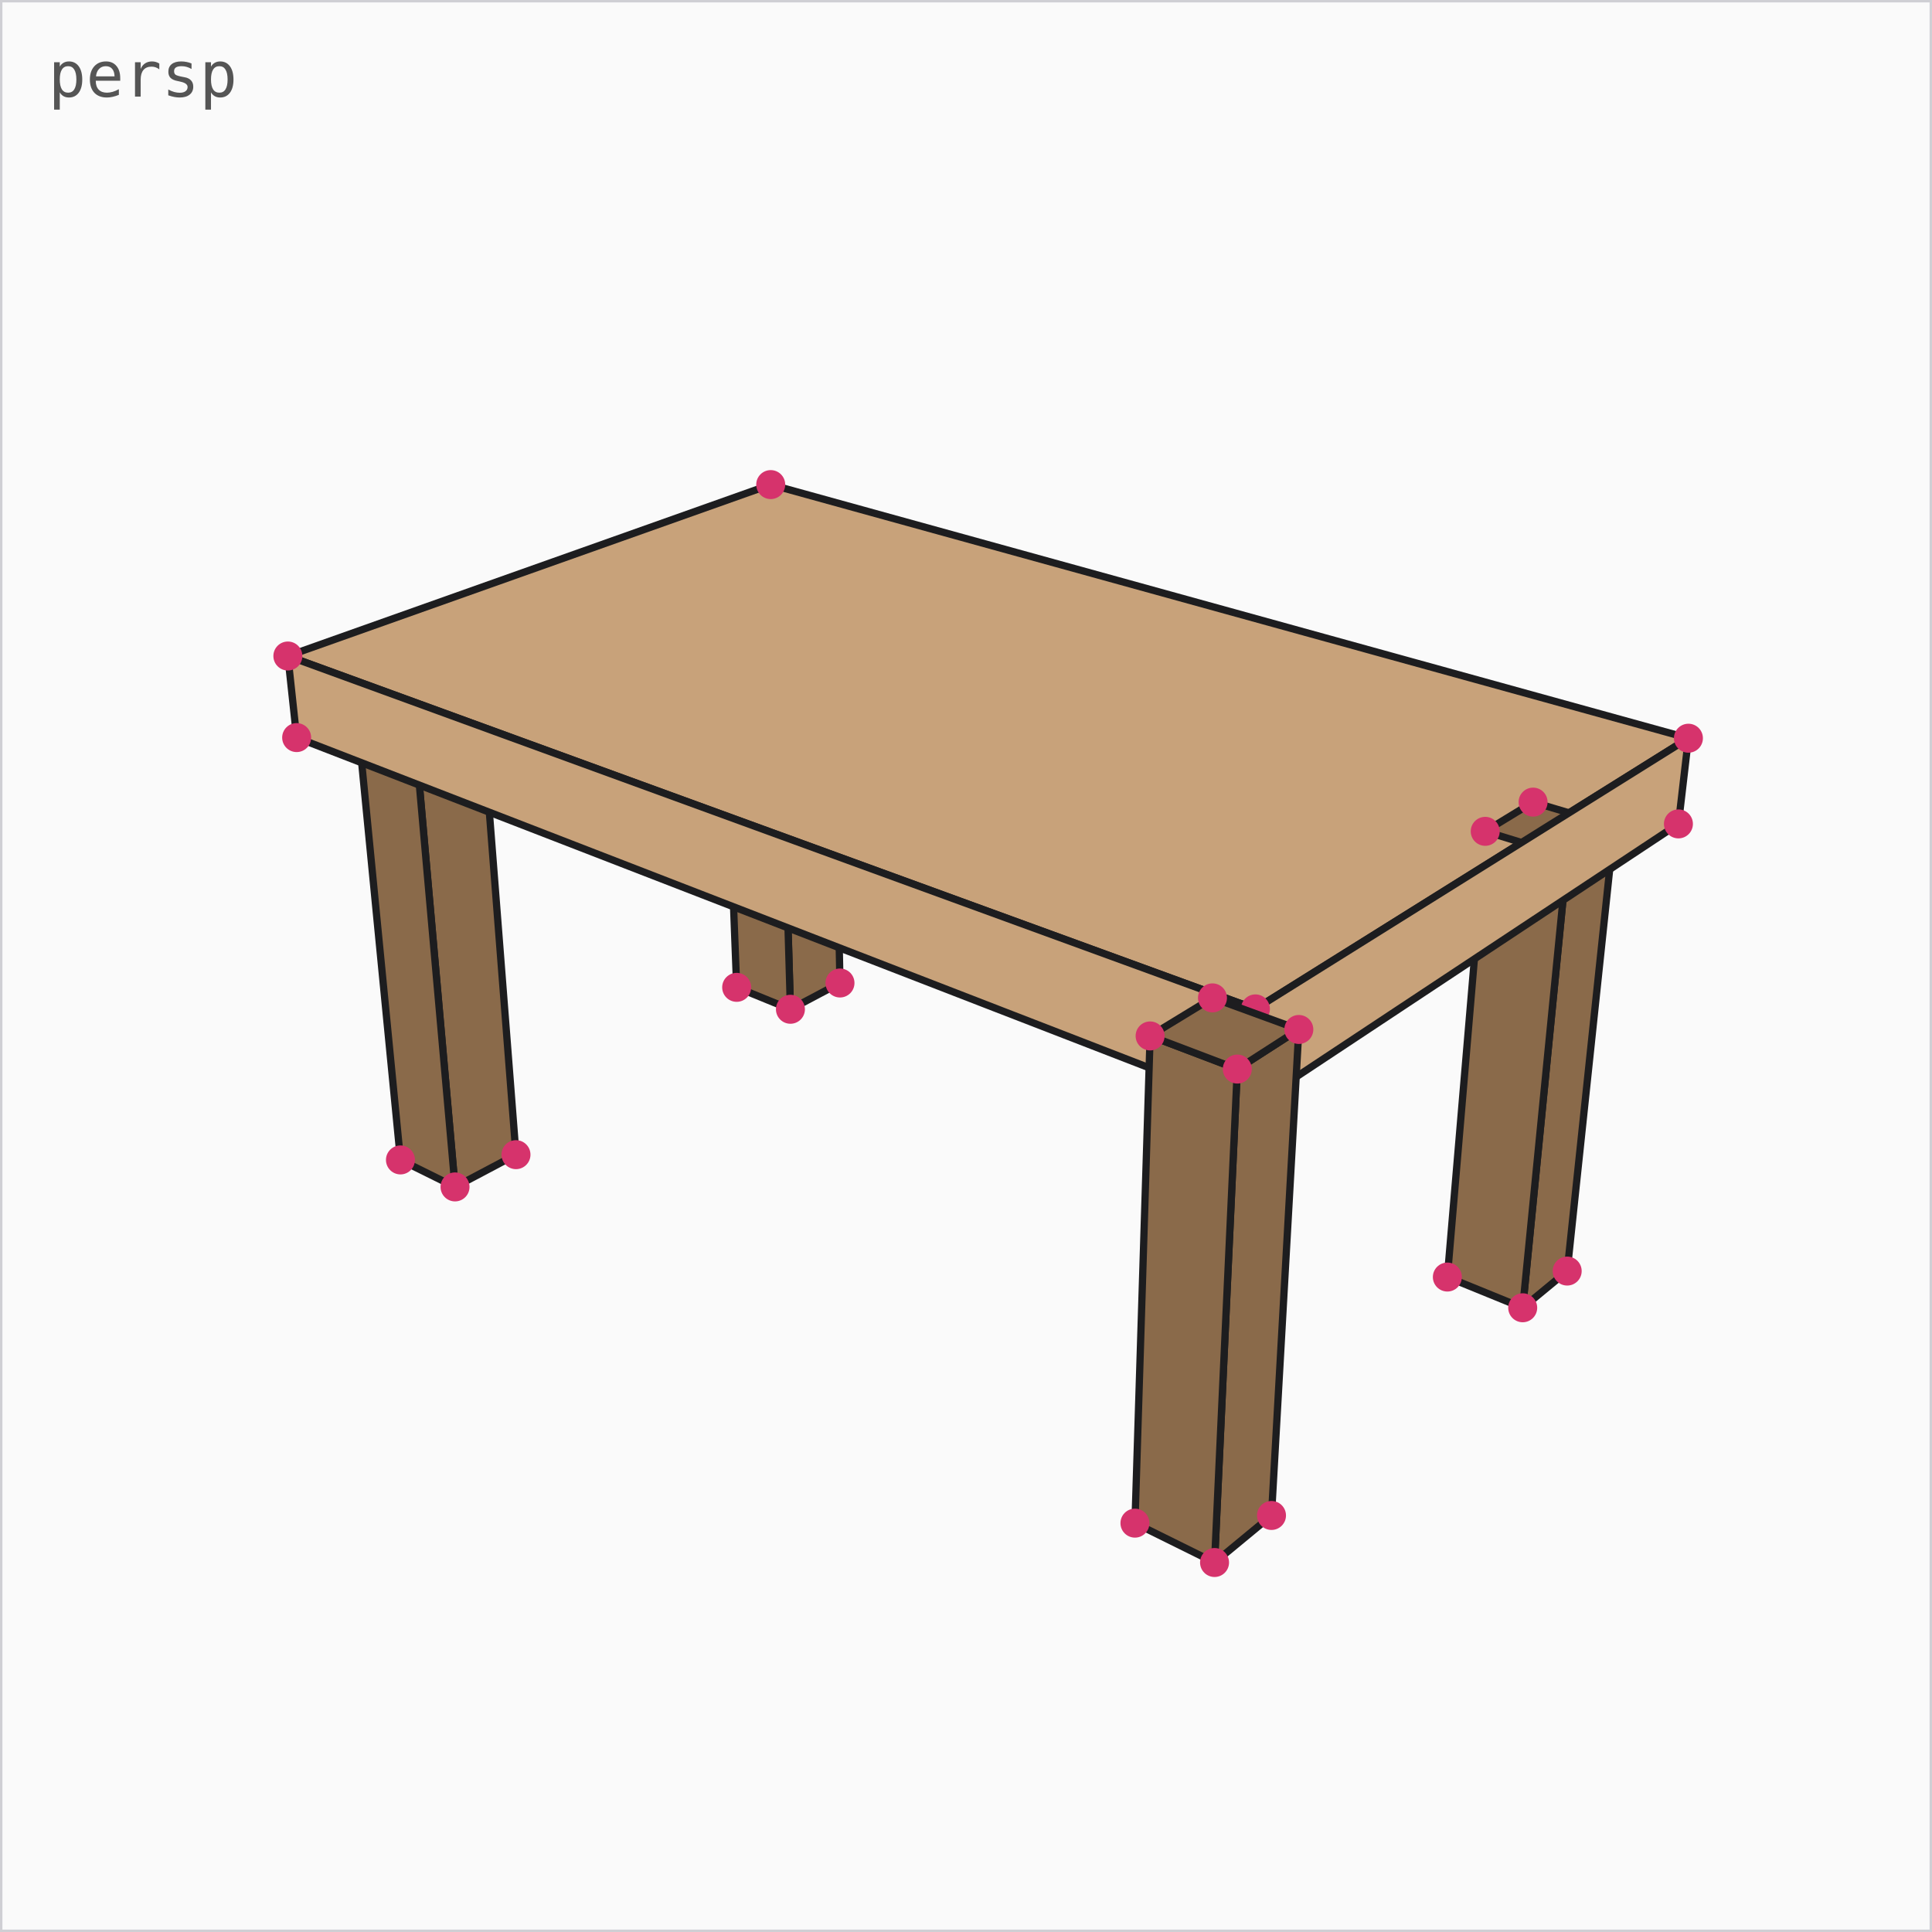
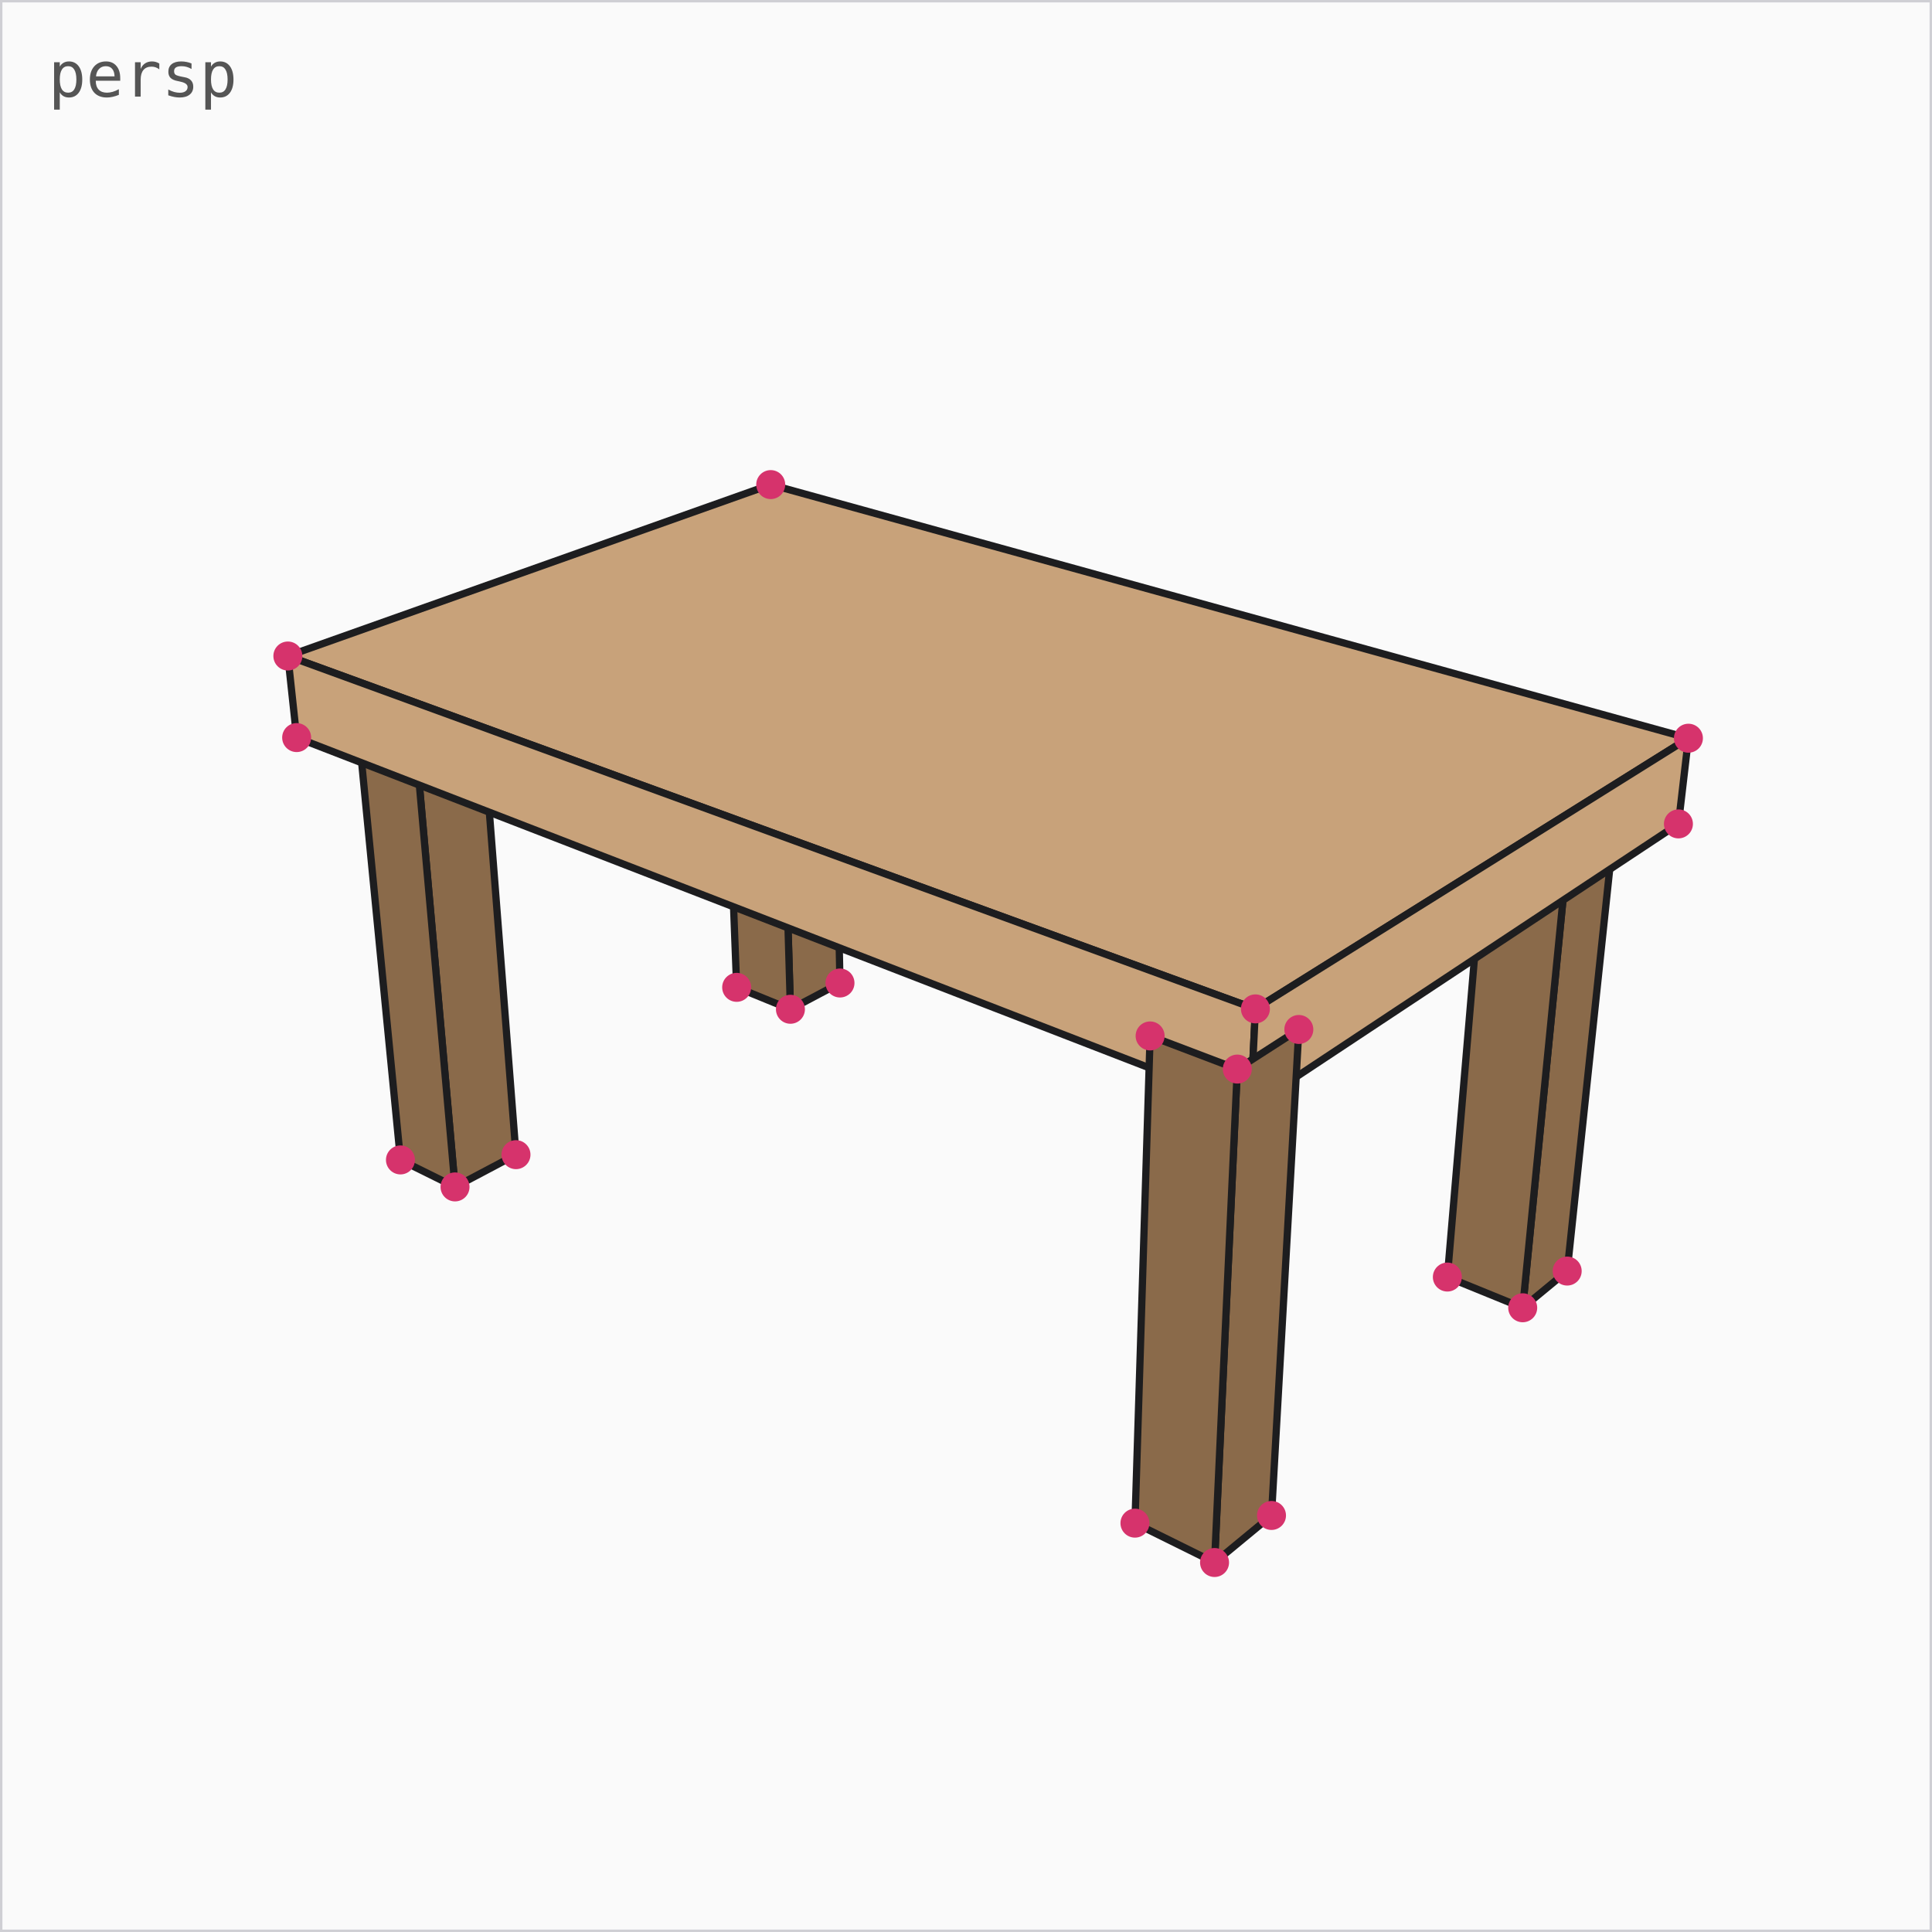
<svg xmlns="http://www.w3.org/2000/svg" viewBox="0 0 400 400" width="400" height="400">
  <g data-view="persp" transform="translate(0 0)">
    <rect width="400" height="400" fill="#fafafa" stroke="#cfcfd4" />
    <text x="10" y="20" font-family="monospace" font-size="13" fill="#555">persp</text>
    <polygon data-face="8" data-depth="6.06" points="173.91,203.52 172.2,122.63 161.23,127 163.65,208.96" fill="#8a6a4a" stroke="#1d1d1f" stroke-width="1.5" stroke-linejoin="round" />
    <circle data-v="9" cx="173.91" cy="203.52" r="3" fill="#d6336c" />
+     <circle data-v="10" cx="172.2" cy="122.63" r="3" fill="#d6336c" />
    <polygon data-face="6" data-depth="6.05" points="152.52,204.42 163.65,208.96 161.23,127 149.4,123.35" fill="#8a6a4a" stroke="#1d1d1f" stroke-width="1.5" stroke-linejoin="round" />
    <circle data-v="12" cx="152.52" cy="204.42" r="3" fill="#d6336c" />
    <circle data-v="13" cx="163.65" cy="208.96" r="3" fill="#d6336c" />
-     <polygon data-face="10" data-depth="5.91" points="160.41,119.11 149.4,123.35 161.23,127 172.2,122.63" fill="#8a6a4a" stroke="#1d1d1f" stroke-width="1.5" stroke-linejoin="round" />
-     <circle data-v="10" cx="172.2" cy="122.63" r="3" fill="#d6336c" />
-     <circle data-v="11" cx="160.41" cy="119.11" r="3" fill="#d6336c" />
    <circle data-v="14" cx="161.23" cy="127" r="3" fill="#d6336c" />
    <circle data-v="15" cx="149.4" cy="123.35" r="3" fill="#d6336c" />
-     <polygon data-face="14" data-depth="5.44" points="106.83,239.06 100.01,151.37 86.32,156.82 94.21,245.74" fill="#8a6a4a" stroke="#1d1d1f" stroke-width="1.5" stroke-linejoin="round" />
+     <polygon data-face="13" data-depth="5.44" points="106.83,239.06 100.01,151.37 86.32,156.82 94.21,245.74" fill="#8a6a4a" stroke="#1d1d1f" stroke-width="1.5" stroke-linejoin="round" />
    <circle data-v="17" cx="106.83" cy="239.06" r="3" fill="#d6336c" />
-     <polygon data-face="12" data-depth="5.43" points="82.91,240.15 94.21,245.74 86.32,156.82 74.33,152.26" fill="#8a6a4a" stroke="#1d1d1f" stroke-width="1.5" stroke-linejoin="round" />
+     <circle data-v="18" cx="100.01" cy="151.37" r="3" fill="#d6336c" />
+     <polygon data-face="11" data-depth="5.43" points="82.91,240.15 94.21,245.74 86.32,156.82 74.33,152.26" fill="#8a6a4a" stroke="#1d1d1f" stroke-width="1.5" stroke-linejoin="round" />
    <circle data-v="20" cx="82.91" cy="240.15" r="3" fill="#d6336c" />
    <circle data-v="21" cx="94.21" cy="245.74" r="3" fill="#d6336c" />
-     <polygon data-face="16" data-depth="5.29" points="88.03,146.98 74.33,152.26 86.32,156.82 100.01,151.37" fill="#8a6a4a" stroke="#1d1d1f" stroke-width="1.5" stroke-linejoin="round" />
-     <circle data-v="18" cx="100.01" cy="151.37" r="3" fill="#d6336c" />
-     <circle data-v="19" cx="88.03" cy="146.98" r="3" fill="#d6336c" />
    <circle data-v="22" cx="86.32" cy="156.82" r="3" fill="#d6336c" />
    <circle data-v="23" cx="74.33" cy="152.26" r="3" fill="#d6336c" />
-     <polygon data-face="20" data-depth="5.09" points="324.47,263.16 334.21,171.09 324.48,177.36 315.26,270.76" fill="#8a6a4a" stroke="#1d1d1f" stroke-width="1.5" stroke-linejoin="round" />
+     <polygon data-face="18" data-depth="5.09" points="324.47,263.16 334.21,171.09 324.48,177.36 315.26,270.76" fill="#8a6a4a" stroke="#1d1d1f" stroke-width="1.5" stroke-linejoin="round" />
    <circle data-v="25" cx="324.47" cy="263.16" r="3" fill="#d6336c" />
-     <polygon data-face="18" data-depth="5.08" points="299.66,264.4 315.26,270.76 324.48,177.36 307.5,172.12" fill="#8a6a4a" stroke="#1d1d1f" stroke-width="1.5" stroke-linejoin="round" />
+     <circle data-v="26" cx="334.21" cy="171.09" r="3" fill="#d6336c" />
+     <polygon data-face="16" data-depth="5.08" points="299.66,264.4 315.26,270.76 324.48,177.36 307.5,172.12" fill="#8a6a4a" stroke="#1d1d1f" stroke-width="1.5" stroke-linejoin="round" />
    <circle data-v="28" cx="299.66" cy="264.4" r="3" fill="#d6336c" />
    <circle data-v="29" cx="315.26" cy="270.76" r="3" fill="#d6336c" />
+     <circle data-v="30" cx="324.48" cy="177.36" r="3" fill="#d6336c" />
+     <circle data-v="31" cx="307.5" cy="172.12" r="3" fill="#d6336c" />
    <polygon data-face="4" data-depth="5.05" points="159.57,100.33 59.6,135.82 259.92,208.88 349.57,152.84" fill="#c8a27a" stroke="#1d1d1f" stroke-width="1.5" stroke-linejoin="round" />
    <circle data-v="3" cx="159.57" cy="100.33" r="3" fill="#d6336c" />
-     <polygon data-face="22" data-depth="4.94" points="317.41,166.07 307.5,172.12 324.48,177.36 334.21,171.09" fill="#8a6a4a" stroke="#1d1d1f" stroke-width="1.5" stroke-linejoin="round" />
-     <circle data-v="26" cx="334.21" cy="171.09" r="3" fill="#d6336c" />
-     <circle data-v="27" cx="317.41" cy="166.07" r="3" fill="#d6336c" />
-     <circle data-v="30" cx="324.48" cy="177.36" r="3" fill="#d6336c" />
-     <circle data-v="31" cx="307.5" cy="172.12" r="3" fill="#d6336c" />
    <polygon data-face="0" data-depth="4.67" points="61.42,152.71 258.93,229.21 259.92,208.88 59.6,135.82" fill="#c8a27a" stroke="#1d1d1f" stroke-width="1.5" stroke-linejoin="round" />
    <circle data-v="4" cx="61.42" cy="152.71" r="3" fill="#d6336c" />
    <circle data-v="7" cx="59.6" cy="135.82" r="3" fill="#d6336c" />
    <polygon data-face="2" data-depth="4.51" points="347.5,170.58 349.57,152.84 259.92,208.88 258.93,229.21" fill="#c8a27a" stroke="#1d1d1f" stroke-width="1.5" stroke-linejoin="round" />
    <circle data-v="1" cx="347.5" cy="170.58" r="3" fill="#d6336c" />
    <circle data-v="2" cx="349.57" cy="152.84" r="3" fill="#d6336c" />
    <circle data-v="5" cx="258.93" cy="229.21" r="3" fill="#d6336c" />
    <circle data-v="6" cx="259.92" cy="208.88" r="3" fill="#d6336c" />
-     <polygon data-face="26" data-depth="4.47" points="263.25,313.76 268.91,213.14 256.17,221.34 251.46,323.5" fill="#8a6a4a" stroke="#1d1d1f" stroke-width="1.5" stroke-linejoin="round" />
+     <polygon data-face="23" data-depth="4.47" points="263.25,313.76 268.91,213.14 256.17,221.34 251.46,323.5" fill="#8a6a4a" stroke="#1d1d1f" stroke-width="1.5" stroke-linejoin="round" />
    <circle data-v="33" cx="263.25" cy="313.76" r="3" fill="#d6336c" />
-     <polygon data-face="24" data-depth="4.47" points="234.98,315.35 251.46,323.5 256.17,221.34 238.12,214.48" fill="#8a6a4a" stroke="#1d1d1f" stroke-width="1.5" stroke-linejoin="round" />
+     <circle data-v="34" cx="268.91" cy="213.14" r="3" fill="#d6336c" />
+     <polygon data-face="21" data-depth="4.47" points="234.98,315.35 251.46,323.5 256.17,221.34 238.12,214.48" fill="#8a6a4a" stroke="#1d1d1f" stroke-width="1.5" stroke-linejoin="round" />
    <circle data-v="36" cx="234.98" cy="315.35" r="3" fill="#d6336c" />
    <circle data-v="37" cx="251.46" cy="323.5" r="3" fill="#d6336c" />
-     <polygon data-face="28" data-depth="4.32" points="251.03,206.6 238.12,214.48 256.17,221.34 268.91,213.14" fill="#8a6a4a" stroke="#1d1d1f" stroke-width="1.5" stroke-linejoin="round" />
-     <circle data-v="34" cx="268.91" cy="213.14" r="3" fill="#d6336c" />
-     <circle data-v="35" cx="251.03" cy="206.6" r="3" fill="#d6336c" />
    <circle data-v="38" cx="256.17" cy="221.34" r="3" fill="#d6336c" />
    <circle data-v="39" cx="238.12" cy="214.48" r="3" fill="#d6336c" />
  </g>
</svg>
